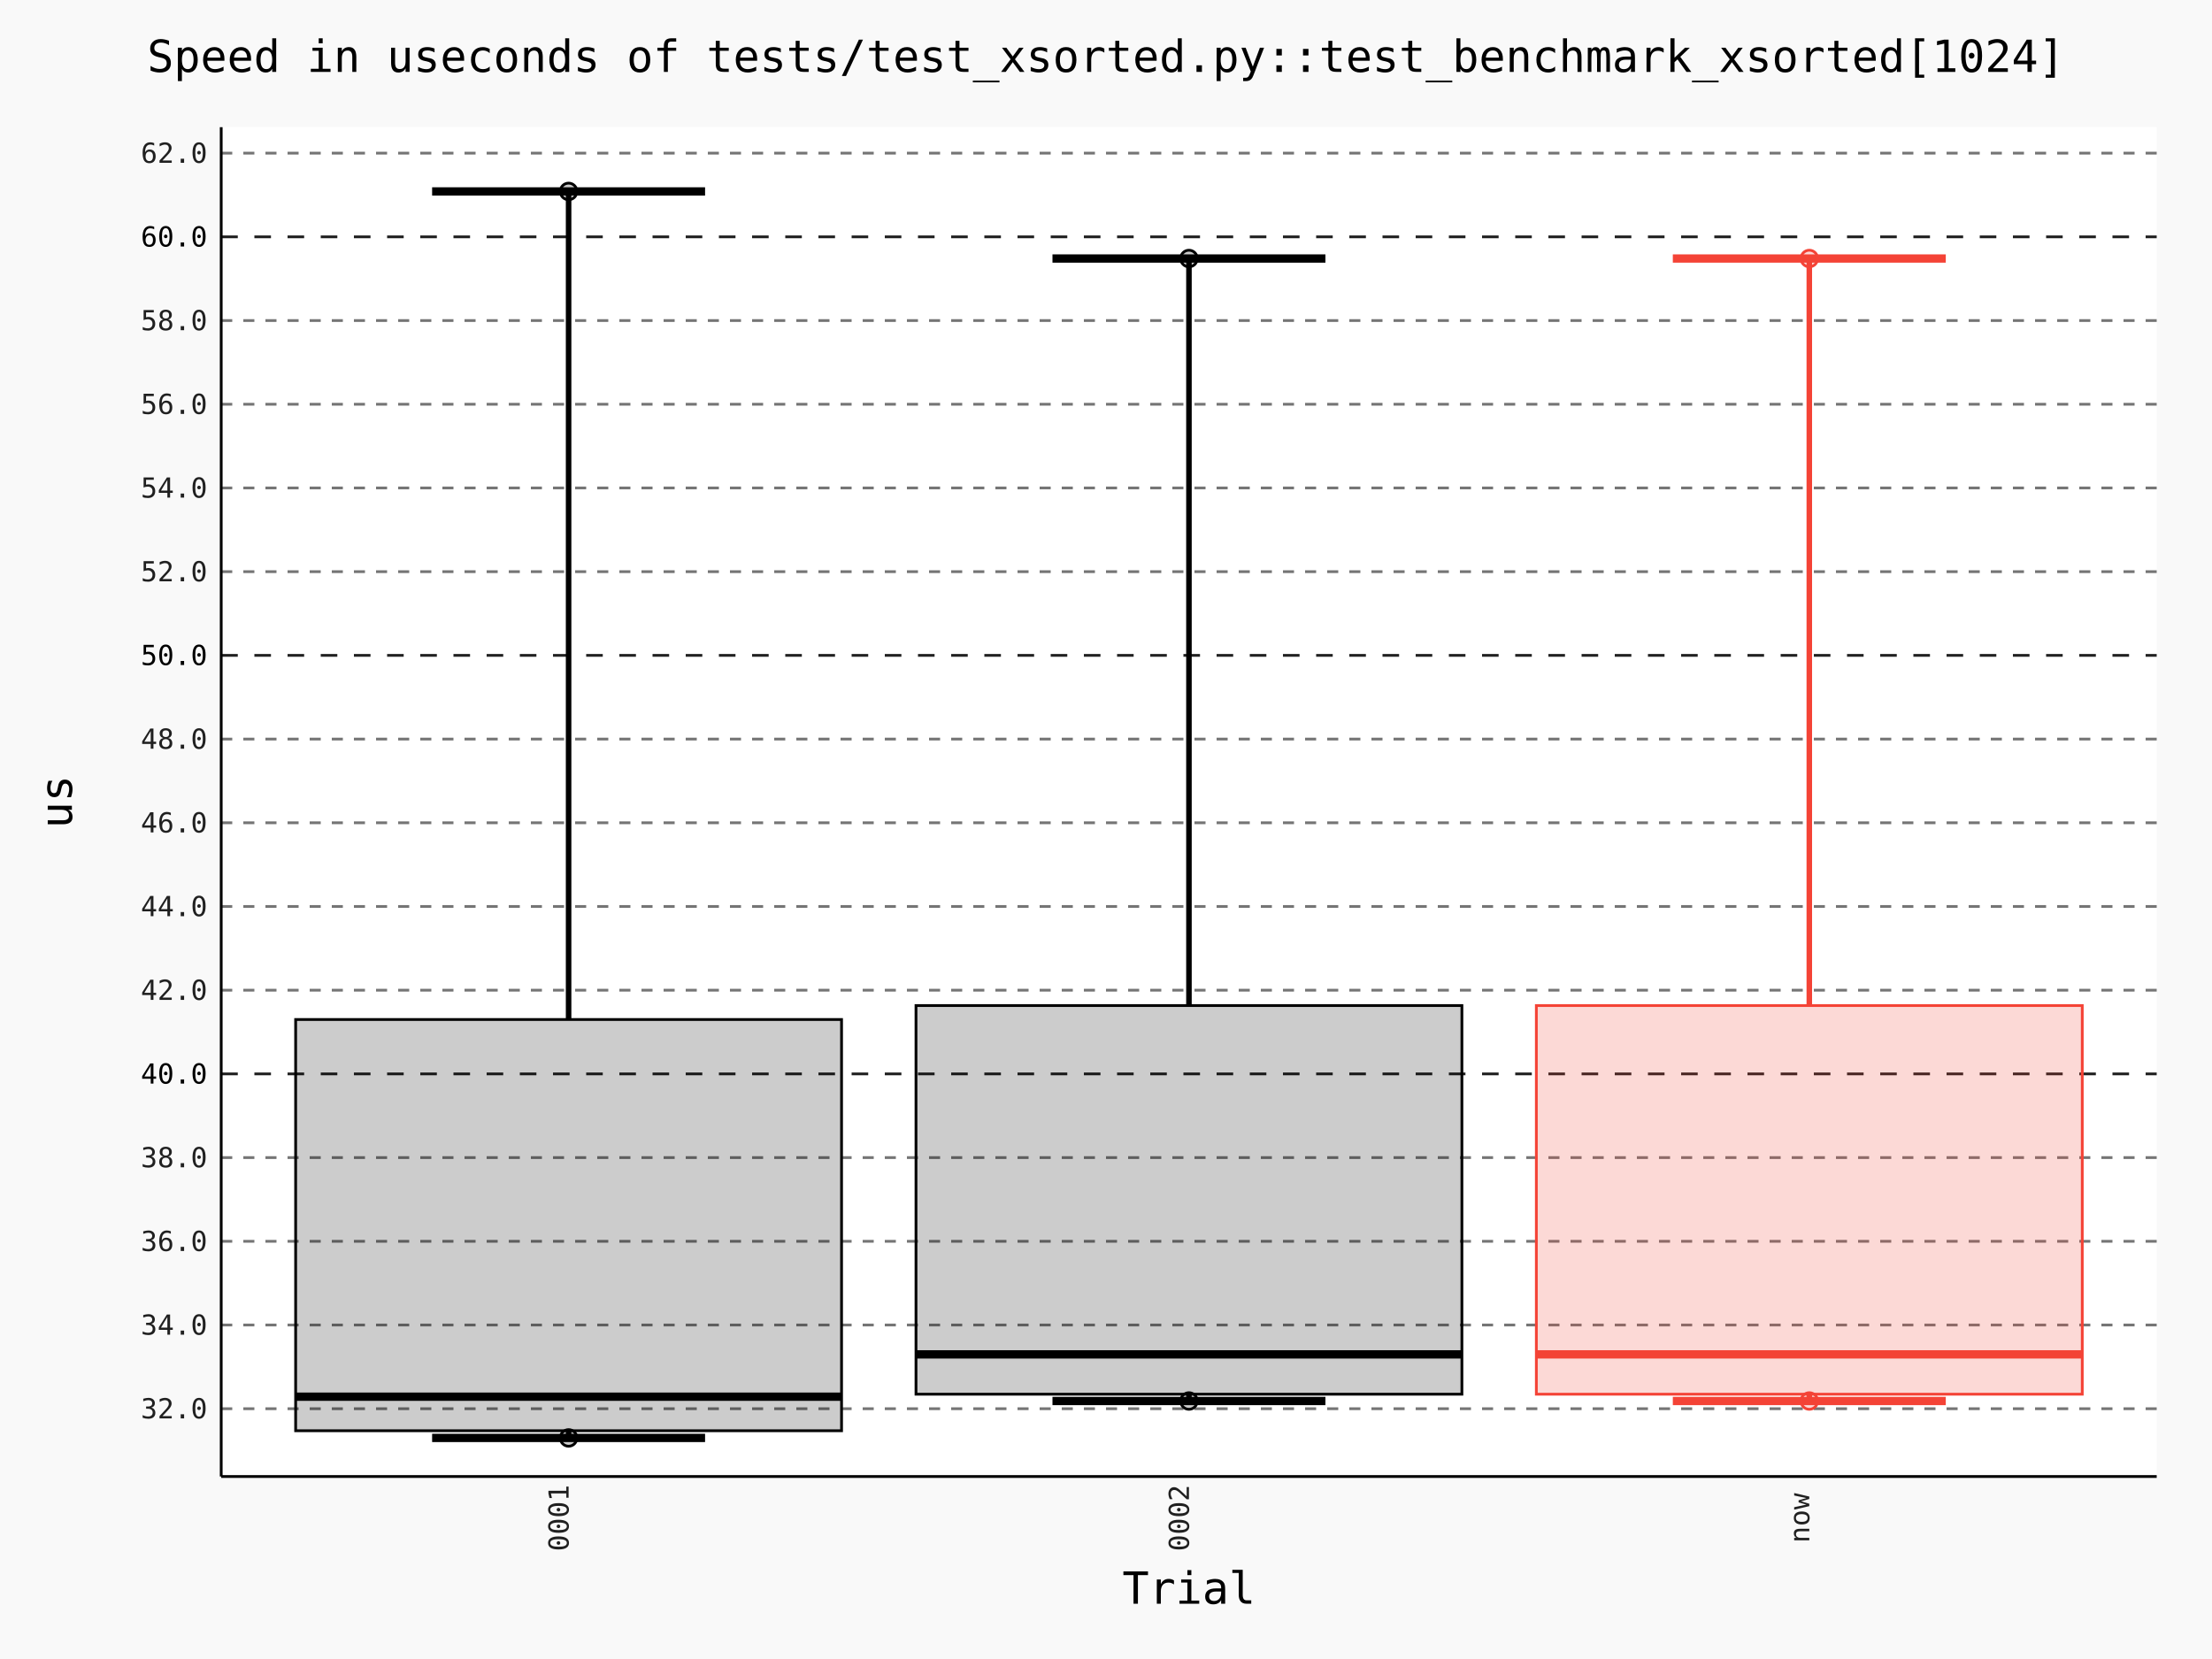
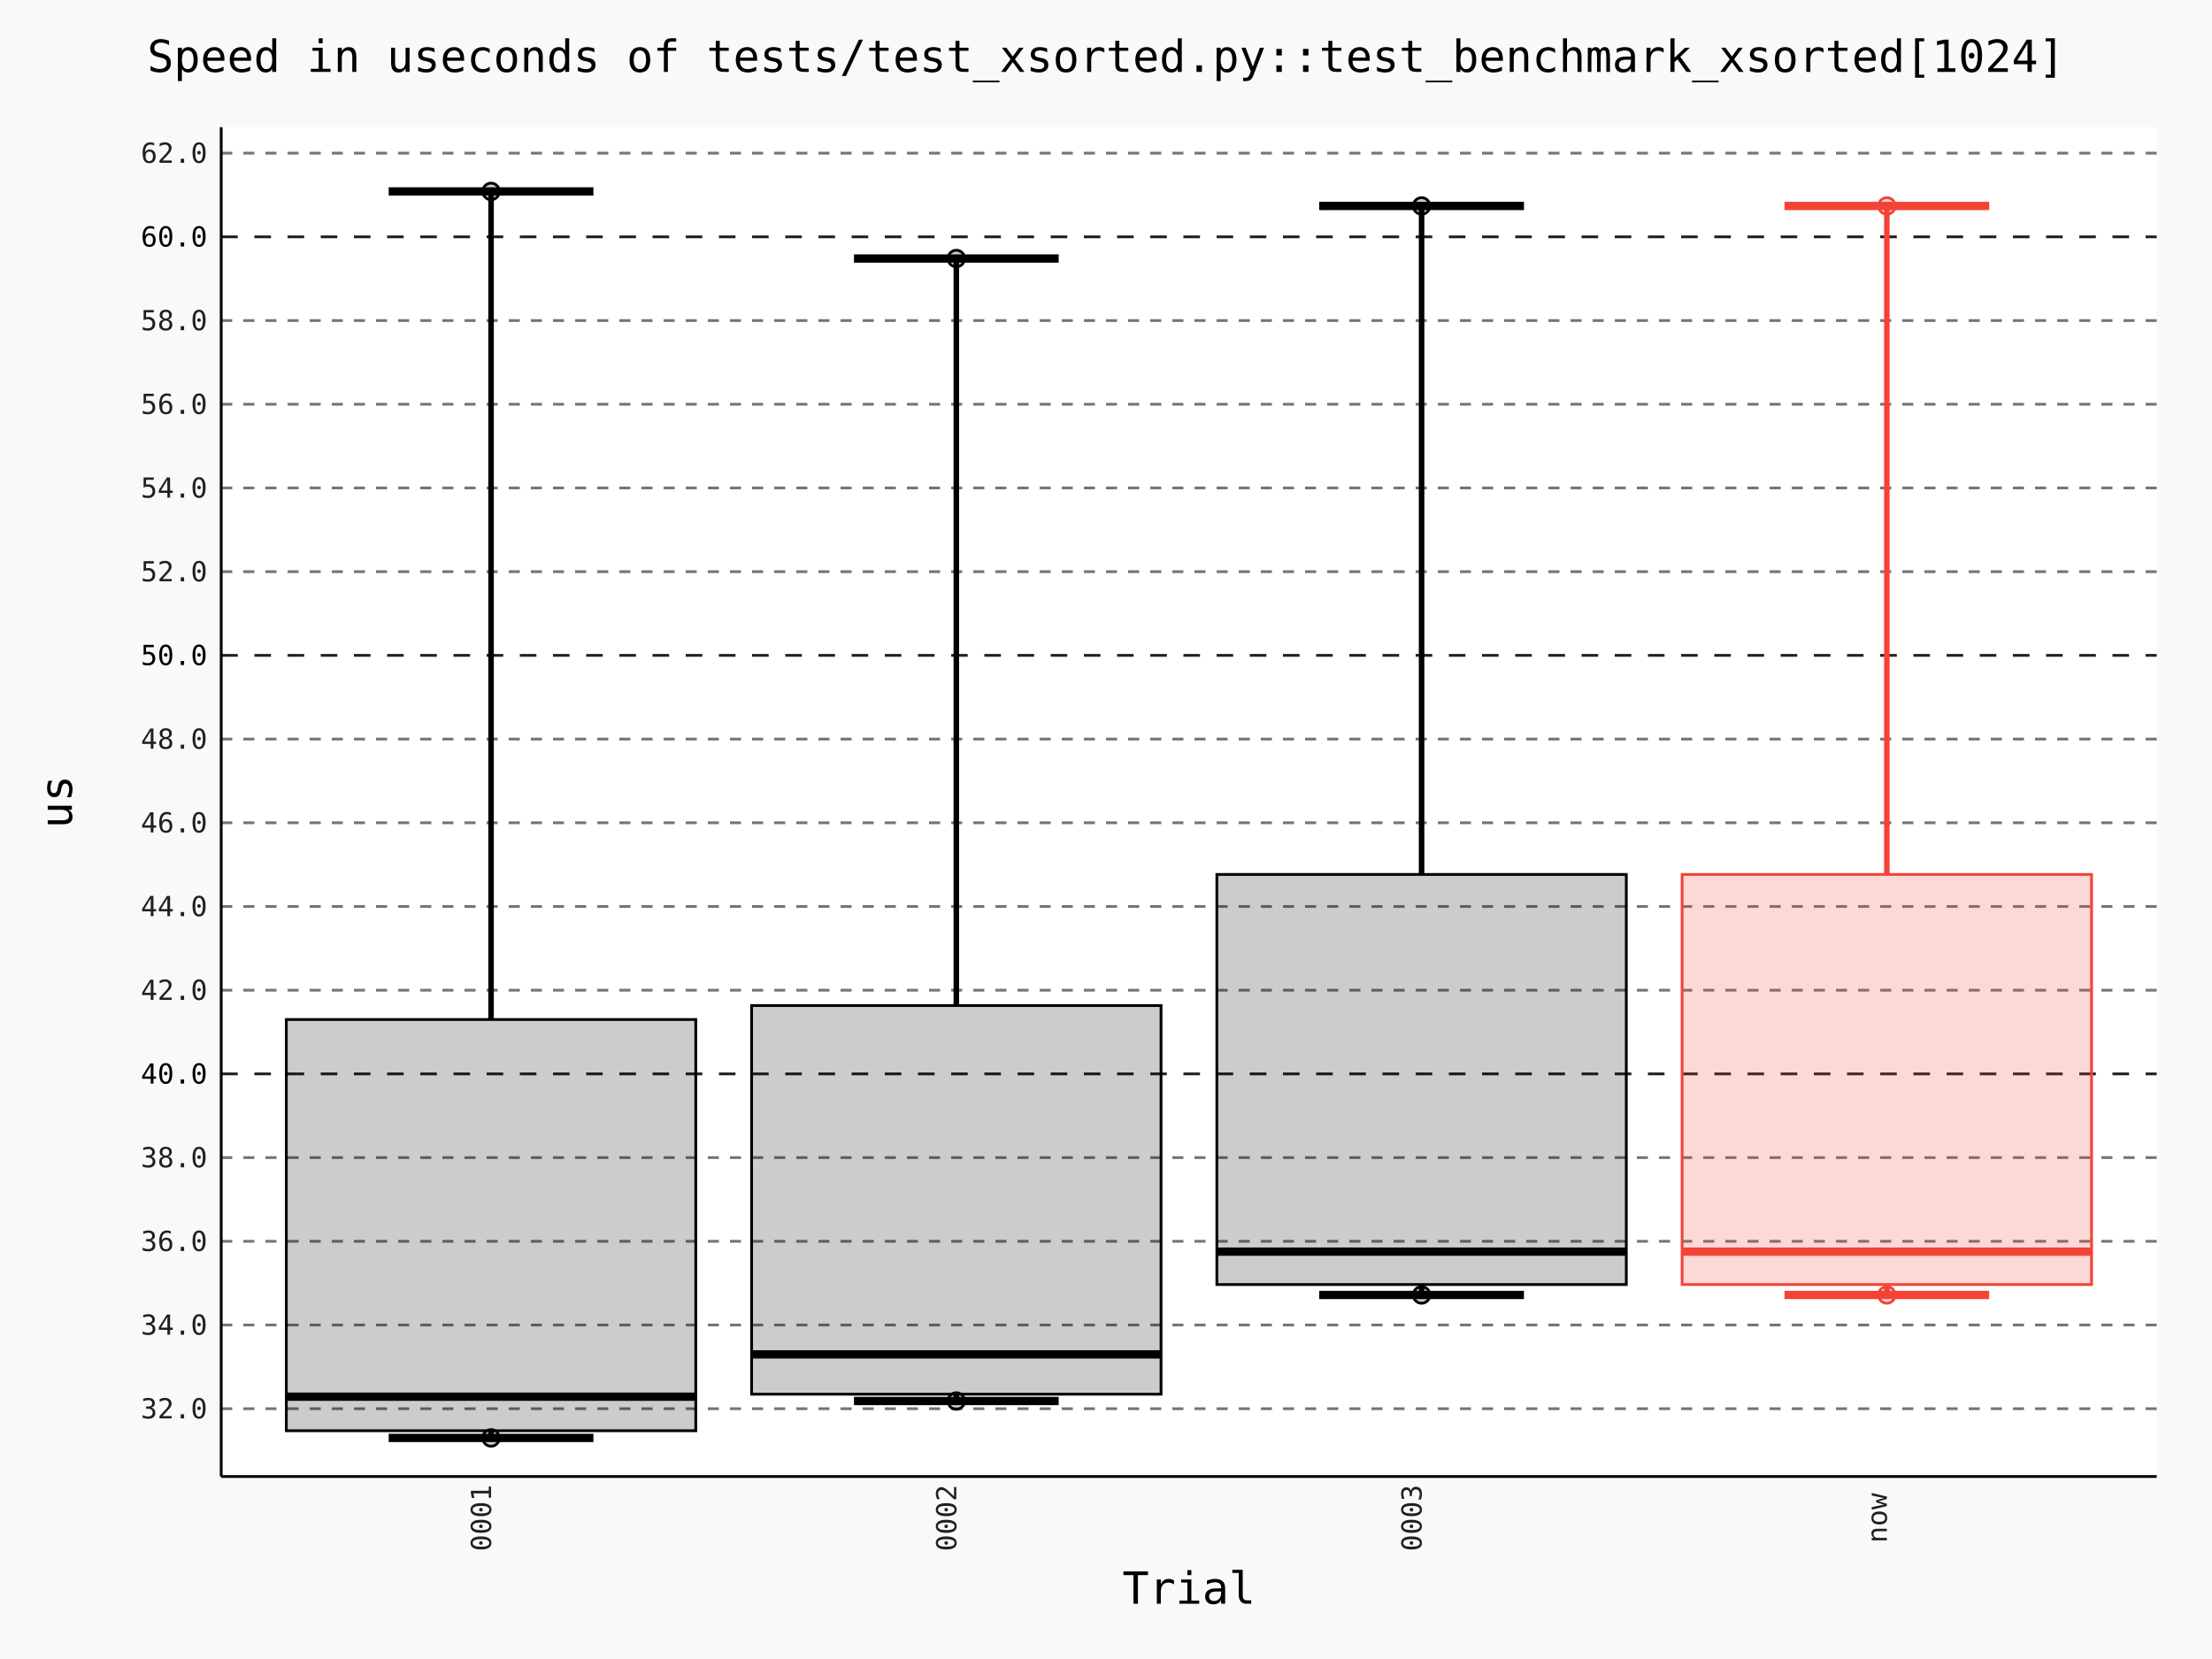
- <svg xmlns="http://www.w3.org/2000/svg" class="pygal-chart" id="chart-8044ca83-96c4-449f-812c-c28ac0d3507e" viewBox="0 0 800 600">
+ <svg xmlns="http://www.w3.org/2000/svg" class="pygal-chart" id="chart-0b7c1a80-2e9d-4292-9117-e01854d14b99" viewBox="0 0 800 600">
  <defs>
-     <style type="text/css">#chart-8044ca83-96c4-449f-812c-c28ac0d3507e{-webkit-user-select:none;-webkit-font-smoothing:antialiased;font-family:Consolas,"Deja Vu Sans Mono","Bitstream Vera Sans Mono","Courier New",monospace}#chart-8044ca83-96c4-449f-812c-c28ac0d3507e .title{font-family:Consolas,"Deja Vu Sans Mono","Bitstream Vera Sans Mono","Courier New",monospace;font-size:16px}#chart-8044ca83-96c4-449f-812c-c28ac0d3507e .legends .legend text{font-family:Consolas,"Deja Vu Sans Mono","Bitstream Vera Sans Mono","Courier New",monospace;font-size:14px}#chart-8044ca83-96c4-449f-812c-c28ac0d3507e .axis text{font-family:Consolas,"Deja Vu Sans Mono","Bitstream Vera Sans Mono","Courier New",monospace;font-size:10px}#chart-8044ca83-96c4-449f-812c-c28ac0d3507e .axis text.major{font-family:Consolas,"Deja Vu Sans Mono","Bitstream Vera Sans Mono","Courier New",monospace;font-size:10px}#chart-8044ca83-96c4-449f-812c-c28ac0d3507e .series text{font-family:Consolas,"Deja Vu Sans Mono","Bitstream Vera Sans Mono","Courier New",monospace;font-size:8px}#chart-8044ca83-96c4-449f-812c-c28ac0d3507e .tooltip{font-family:Consolas,"Deja Vu Sans Mono","Bitstream Vera Sans Mono","Courier New",monospace;font-size:14px}#chart-8044ca83-96c4-449f-812c-c28ac0d3507e text.no_data{font-family:Consolas,"Deja Vu Sans Mono","Bitstream Vera Sans Mono","Courier New",monospace;font-size:64px}
- #chart-8044ca83-96c4-449f-812c-c28ac0d3507e{background-color:rgba(249,249,249,1)}#chart-8044ca83-96c4-449f-812c-c28ac0d3507e path,#chart-8044ca83-96c4-449f-812c-c28ac0d3507e line,#chart-8044ca83-96c4-449f-812c-c28ac0d3507e rect,#chart-8044ca83-96c4-449f-812c-c28ac0d3507e circle{-webkit-transition:150ms;-moz-transition:150ms;transition:150ms}#chart-8044ca83-96c4-449f-812c-c28ac0d3507e .graph &gt; .background{fill:rgba(249,249,249,1)}#chart-8044ca83-96c4-449f-812c-c28ac0d3507e .plot &gt; .background{fill:rgba(255,255,255,1)}#chart-8044ca83-96c4-449f-812c-c28ac0d3507e .graph{fill:rgba(0,0,0,.87)}#chart-8044ca83-96c4-449f-812c-c28ac0d3507e text.no_data{fill:rgba(0,0,0,1)}#chart-8044ca83-96c4-449f-812c-c28ac0d3507e .title{fill:rgba(0,0,0,1)}#chart-8044ca83-96c4-449f-812c-c28ac0d3507e .legends .legend text{fill:rgba(0,0,0,.87)}#chart-8044ca83-96c4-449f-812c-c28ac0d3507e .legends .legend:hover text{fill:rgba(0,0,0,1)}#chart-8044ca83-96c4-449f-812c-c28ac0d3507e .axis .line{stroke:rgba(0,0,0,1)}#chart-8044ca83-96c4-449f-812c-c28ac0d3507e .axis .guide.line{stroke:rgba(0,0,0,.54)}#chart-8044ca83-96c4-449f-812c-c28ac0d3507e .axis .major.line{stroke:rgba(0,0,0,.87)}#chart-8044ca83-96c4-449f-812c-c28ac0d3507e .axis text.major{fill:rgba(0,0,0,1)}#chart-8044ca83-96c4-449f-812c-c28ac0d3507e .axis.y .guides:hover .guide.line,#chart-8044ca83-96c4-449f-812c-c28ac0d3507e .line-graph .axis.x .guides:hover .guide.line,#chart-8044ca83-96c4-449f-812c-c28ac0d3507e .stackedline-graph .axis.x .guides:hover .guide.line,#chart-8044ca83-96c4-449f-812c-c28ac0d3507e .xy-graph .axis.x .guides:hover .guide.line{stroke:rgba(0,0,0,1)}#chart-8044ca83-96c4-449f-812c-c28ac0d3507e .axis .guides:hover text{fill:rgba(0,0,0,1)}#chart-8044ca83-96c4-449f-812c-c28ac0d3507e .reactive{fill-opacity:.7}#chart-8044ca83-96c4-449f-812c-c28ac0d3507e .reactive.active,#chart-8044ca83-96c4-449f-812c-c28ac0d3507e .active .reactive{fill-opacity:.8;stroke-width:4}#chart-8044ca83-96c4-449f-812c-c28ac0d3507e .series text{fill:rgba(0,0,0,1)}#chart-8044ca83-96c4-449f-812c-c28ac0d3507e .tooltip rect{fill:rgba(255,255,255,1);stroke:rgba(0,0,0,1);-webkit-transition:opacity 150ms;-moz-transition:opacity 150ms;transition:opacity 150ms}#chart-8044ca83-96c4-449f-812c-c28ac0d3507e .tooltip .label{fill:rgba(0,0,0,.87)}#chart-8044ca83-96c4-449f-812c-c28ac0d3507e .tooltip .label{fill:rgba(0,0,0,.87)}#chart-8044ca83-96c4-449f-812c-c28ac0d3507e .tooltip .legend{font-size:.8em;fill:rgba(0,0,0,.54)}#chart-8044ca83-96c4-449f-812c-c28ac0d3507e .tooltip .x_label{font-size:.6em;fill:rgba(0,0,0,1)}#chart-8044ca83-96c4-449f-812c-c28ac0d3507e .tooltip .value{font-size:1.5em}#chart-8044ca83-96c4-449f-812c-c28ac0d3507e .map-element{fill:rgba(0,0,0,.87);stroke:rgba(0,0,0,.54) !important;opacity:.9;stroke-width:3;-webkit-transition:opacity 150ms;-moz-transition:opacity 150ms;transition:opacity 150ms}#chart-8044ca83-96c4-449f-812c-c28ac0d3507e .map-element:hover{opacity:1;stroke-width:10}#chart-8044ca83-96c4-449f-812c-c28ac0d3507e .color-0,#chart-8044ca83-96c4-449f-812c-c28ac0d3507e .color-0 a:visited{stroke:#000000;fill:#000000}#chart-8044ca83-96c4-449f-812c-c28ac0d3507e .color-1,#chart-8044ca83-96c4-449f-812c-c28ac0d3507e .color-1 a:visited{stroke:#000000;fill:#000000}#chart-8044ca83-96c4-449f-812c-c28ac0d3507e .color-2,#chart-8044ca83-96c4-449f-812c-c28ac0d3507e .color-2 a:visited{stroke:#F44336;fill:#F44336}#chart-8044ca83-96c4-449f-812c-c28ac0d3507e .text-overlay .color-0 text{fill:white}#chart-8044ca83-96c4-449f-812c-c28ac0d3507e .text-overlay .color-1 text{fill:white}#chart-8044ca83-96c4-449f-812c-c28ac0d3507e .text-overlay .color-2 text{fill:black}
- #chart-8044ca83-96c4-449f-812c-c28ac0d3507e text.no_data{text-anchor:middle}#chart-8044ca83-96c4-449f-812c-c28ac0d3507e .guide.line{fill-opacity:0}#chart-8044ca83-96c4-449f-812c-c28ac0d3507e .centered{text-anchor:middle}#chart-8044ca83-96c4-449f-812c-c28ac0d3507e .title{text-anchor:middle}#chart-8044ca83-96c4-449f-812c-c28ac0d3507e .legends .legend text{fill-opacity:1}#chart-8044ca83-96c4-449f-812c-c28ac0d3507e .axis.x text{text-anchor:middle}#chart-8044ca83-96c4-449f-812c-c28ac0d3507e .axis.x:not(.web) text[transform]{text-anchor:start}#chart-8044ca83-96c4-449f-812c-c28ac0d3507e .axis.y text{text-anchor:end}#chart-8044ca83-96c4-449f-812c-c28ac0d3507e .axis.y2 text{text-anchor:start}#chart-8044ca83-96c4-449f-812c-c28ac0d3507e .axis .guide.line{stroke-dasharray:4,4}#chart-8044ca83-96c4-449f-812c-c28ac0d3507e .axis .major.guide.line{stroke-dasharray:6,6}#chart-8044ca83-96c4-449f-812c-c28ac0d3507e .horizontal .axis.y .guide.line,#chart-8044ca83-96c4-449f-812c-c28ac0d3507e .horizontal .axis.y2 .guide.line,#chart-8044ca83-96c4-449f-812c-c28ac0d3507e .vertical .axis.x .guide.line{opacity:0}#chart-8044ca83-96c4-449f-812c-c28ac0d3507e .horizontal .axis.always_show .guide.line,#chart-8044ca83-96c4-449f-812c-c28ac0d3507e .vertical .axis.always_show .guide.line{opacity:1 !important}#chart-8044ca83-96c4-449f-812c-c28ac0d3507e .axis.y .guides:hover .guide.line,#chart-8044ca83-96c4-449f-812c-c28ac0d3507e .axis.y2 .guides:hover .guide.line,#chart-8044ca83-96c4-449f-812c-c28ac0d3507e .axis.x .guides:hover .guide.line{opacity:1}#chart-8044ca83-96c4-449f-812c-c28ac0d3507e .axis .guides:hover text{opacity:1}#chart-8044ca83-96c4-449f-812c-c28ac0d3507e .nofill{fill:none}#chart-8044ca83-96c4-449f-812c-c28ac0d3507e .subtle-fill{fill-opacity:.2}#chart-8044ca83-96c4-449f-812c-c28ac0d3507e .dot{stroke-width:1px;fill-opacity:1}#chart-8044ca83-96c4-449f-812c-c28ac0d3507e .dot.active{stroke-width:5px}#chart-8044ca83-96c4-449f-812c-c28ac0d3507e .dot.negative{fill:transparent}#chart-8044ca83-96c4-449f-812c-c28ac0d3507e text,#chart-8044ca83-96c4-449f-812c-c28ac0d3507e tspan{stroke:none !important}#chart-8044ca83-96c4-449f-812c-c28ac0d3507e .series text.active{opacity:1}#chart-8044ca83-96c4-449f-812c-c28ac0d3507e .tooltip rect{fill-opacity:.95;stroke-width:.5}#chart-8044ca83-96c4-449f-812c-c28ac0d3507e .tooltip text{fill-opacity:1}
+     <style type="text/css">#chart-0b7c1a80-2e9d-4292-9117-e01854d14b99{-webkit-user-select:none;-webkit-font-smoothing:antialiased;font-family:Consolas,"Deja Vu Sans Mono","Bitstream Vera Sans Mono","Courier New",monospace}#chart-0b7c1a80-2e9d-4292-9117-e01854d14b99 .title{font-family:Consolas,"Deja Vu Sans Mono","Bitstream Vera Sans Mono","Courier New",monospace;font-size:16px}#chart-0b7c1a80-2e9d-4292-9117-e01854d14b99 .legends .legend text{font-family:Consolas,"Deja Vu Sans Mono","Bitstream Vera Sans Mono","Courier New",monospace;font-size:14px}#chart-0b7c1a80-2e9d-4292-9117-e01854d14b99 .axis text{font-family:Consolas,"Deja Vu Sans Mono","Bitstream Vera Sans Mono","Courier New",monospace;font-size:10px}#chart-0b7c1a80-2e9d-4292-9117-e01854d14b99 .axis text.major{font-family:Consolas,"Deja Vu Sans Mono","Bitstream Vera Sans Mono","Courier New",monospace;font-size:10px}#chart-0b7c1a80-2e9d-4292-9117-e01854d14b99 .series text{font-family:Consolas,"Deja Vu Sans Mono","Bitstream Vera Sans Mono","Courier New",monospace;font-size:8px}#chart-0b7c1a80-2e9d-4292-9117-e01854d14b99 .tooltip{font-family:Consolas,"Deja Vu Sans Mono","Bitstream Vera Sans Mono","Courier New",monospace;font-size:14px}#chart-0b7c1a80-2e9d-4292-9117-e01854d14b99 text.no_data{font-family:Consolas,"Deja Vu Sans Mono","Bitstream Vera Sans Mono","Courier New",monospace;font-size:64px}
+ #chart-0b7c1a80-2e9d-4292-9117-e01854d14b99{background-color:rgba(249,249,249,1)}#chart-0b7c1a80-2e9d-4292-9117-e01854d14b99 path,#chart-0b7c1a80-2e9d-4292-9117-e01854d14b99 line,#chart-0b7c1a80-2e9d-4292-9117-e01854d14b99 rect,#chart-0b7c1a80-2e9d-4292-9117-e01854d14b99 circle{-webkit-transition:150ms;-moz-transition:150ms;transition:150ms}#chart-0b7c1a80-2e9d-4292-9117-e01854d14b99 .graph &gt; .background{fill:rgba(249,249,249,1)}#chart-0b7c1a80-2e9d-4292-9117-e01854d14b99 .plot &gt; .background{fill:rgba(255,255,255,1)}#chart-0b7c1a80-2e9d-4292-9117-e01854d14b99 .graph{fill:rgba(0,0,0,.87)}#chart-0b7c1a80-2e9d-4292-9117-e01854d14b99 text.no_data{fill:rgba(0,0,0,1)}#chart-0b7c1a80-2e9d-4292-9117-e01854d14b99 .title{fill:rgba(0,0,0,1)}#chart-0b7c1a80-2e9d-4292-9117-e01854d14b99 .legends .legend text{fill:rgba(0,0,0,.87)}#chart-0b7c1a80-2e9d-4292-9117-e01854d14b99 .legends .legend:hover text{fill:rgba(0,0,0,1)}#chart-0b7c1a80-2e9d-4292-9117-e01854d14b99 .axis .line{stroke:rgba(0,0,0,1)}#chart-0b7c1a80-2e9d-4292-9117-e01854d14b99 .axis .guide.line{stroke:rgba(0,0,0,.54)}#chart-0b7c1a80-2e9d-4292-9117-e01854d14b99 .axis .major.line{stroke:rgba(0,0,0,.87)}#chart-0b7c1a80-2e9d-4292-9117-e01854d14b99 .axis text.major{fill:rgba(0,0,0,1)}#chart-0b7c1a80-2e9d-4292-9117-e01854d14b99 .axis.y .guides:hover .guide.line,#chart-0b7c1a80-2e9d-4292-9117-e01854d14b99 .line-graph .axis.x .guides:hover .guide.line,#chart-0b7c1a80-2e9d-4292-9117-e01854d14b99 .stackedline-graph .axis.x .guides:hover .guide.line,#chart-0b7c1a80-2e9d-4292-9117-e01854d14b99 .xy-graph .axis.x .guides:hover .guide.line{stroke:rgba(0,0,0,1)}#chart-0b7c1a80-2e9d-4292-9117-e01854d14b99 .axis .guides:hover text{fill:rgba(0,0,0,1)}#chart-0b7c1a80-2e9d-4292-9117-e01854d14b99 .reactive{fill-opacity:.7}#chart-0b7c1a80-2e9d-4292-9117-e01854d14b99 .reactive.active,#chart-0b7c1a80-2e9d-4292-9117-e01854d14b99 .active .reactive{fill-opacity:.8;stroke-width:4}#chart-0b7c1a80-2e9d-4292-9117-e01854d14b99 .series text{fill:rgba(0,0,0,1)}#chart-0b7c1a80-2e9d-4292-9117-e01854d14b99 .tooltip rect{fill:rgba(255,255,255,1);stroke:rgba(0,0,0,1);-webkit-transition:opacity 150ms;-moz-transition:opacity 150ms;transition:opacity 150ms}#chart-0b7c1a80-2e9d-4292-9117-e01854d14b99 .tooltip .label{fill:rgba(0,0,0,.87)}#chart-0b7c1a80-2e9d-4292-9117-e01854d14b99 .tooltip .label{fill:rgba(0,0,0,.87)}#chart-0b7c1a80-2e9d-4292-9117-e01854d14b99 .tooltip .legend{font-size:.8em;fill:rgba(0,0,0,.54)}#chart-0b7c1a80-2e9d-4292-9117-e01854d14b99 .tooltip .x_label{font-size:.6em;fill:rgba(0,0,0,1)}#chart-0b7c1a80-2e9d-4292-9117-e01854d14b99 .tooltip .value{font-size:1.5em}#chart-0b7c1a80-2e9d-4292-9117-e01854d14b99 .map-element{fill:rgba(0,0,0,.87);stroke:rgba(0,0,0,.54) !important;opacity:.9;stroke-width:3;-webkit-transition:opacity 150ms;-moz-transition:opacity 150ms;transition:opacity 150ms}#chart-0b7c1a80-2e9d-4292-9117-e01854d14b99 .map-element:hover{opacity:1;stroke-width:10}#chart-0b7c1a80-2e9d-4292-9117-e01854d14b99 .color-0,#chart-0b7c1a80-2e9d-4292-9117-e01854d14b99 .color-0 a:visited{stroke:#000000;fill:#000000}#chart-0b7c1a80-2e9d-4292-9117-e01854d14b99 .color-1,#chart-0b7c1a80-2e9d-4292-9117-e01854d14b99 .color-1 a:visited{stroke:#000000;fill:#000000}#chart-0b7c1a80-2e9d-4292-9117-e01854d14b99 .color-2,#chart-0b7c1a80-2e9d-4292-9117-e01854d14b99 .color-2 a:visited{stroke:#000000;fill:#000000}#chart-0b7c1a80-2e9d-4292-9117-e01854d14b99 .color-3,#chart-0b7c1a80-2e9d-4292-9117-e01854d14b99 .color-3 a:visited{stroke:#F44336;fill:#F44336}#chart-0b7c1a80-2e9d-4292-9117-e01854d14b99 .text-overlay .color-0 text{fill:white}#chart-0b7c1a80-2e9d-4292-9117-e01854d14b99 .text-overlay .color-1 text{fill:white}#chart-0b7c1a80-2e9d-4292-9117-e01854d14b99 .text-overlay .color-2 text{fill:white}#chart-0b7c1a80-2e9d-4292-9117-e01854d14b99 .text-overlay .color-3 text{fill:black}
+ #chart-0b7c1a80-2e9d-4292-9117-e01854d14b99 text.no_data{text-anchor:middle}#chart-0b7c1a80-2e9d-4292-9117-e01854d14b99 .guide.line{fill-opacity:0}#chart-0b7c1a80-2e9d-4292-9117-e01854d14b99 .centered{text-anchor:middle}#chart-0b7c1a80-2e9d-4292-9117-e01854d14b99 .title{text-anchor:middle}#chart-0b7c1a80-2e9d-4292-9117-e01854d14b99 .legends .legend text{fill-opacity:1}#chart-0b7c1a80-2e9d-4292-9117-e01854d14b99 .axis.x text{text-anchor:middle}#chart-0b7c1a80-2e9d-4292-9117-e01854d14b99 .axis.x:not(.web) text[transform]{text-anchor:start}#chart-0b7c1a80-2e9d-4292-9117-e01854d14b99 .axis.y text{text-anchor:end}#chart-0b7c1a80-2e9d-4292-9117-e01854d14b99 .axis.y2 text{text-anchor:start}#chart-0b7c1a80-2e9d-4292-9117-e01854d14b99 .axis .guide.line{stroke-dasharray:4,4}#chart-0b7c1a80-2e9d-4292-9117-e01854d14b99 .axis .major.guide.line{stroke-dasharray:6,6}#chart-0b7c1a80-2e9d-4292-9117-e01854d14b99 .horizontal .axis.y .guide.line,#chart-0b7c1a80-2e9d-4292-9117-e01854d14b99 .horizontal .axis.y2 .guide.line,#chart-0b7c1a80-2e9d-4292-9117-e01854d14b99 .vertical .axis.x .guide.line{opacity:0}#chart-0b7c1a80-2e9d-4292-9117-e01854d14b99 .horizontal .axis.always_show .guide.line,#chart-0b7c1a80-2e9d-4292-9117-e01854d14b99 .vertical .axis.always_show .guide.line{opacity:1 !important}#chart-0b7c1a80-2e9d-4292-9117-e01854d14b99 .axis.y .guides:hover .guide.line,#chart-0b7c1a80-2e9d-4292-9117-e01854d14b99 .axis.y2 .guides:hover .guide.line,#chart-0b7c1a80-2e9d-4292-9117-e01854d14b99 .axis.x .guides:hover .guide.line{opacity:1}#chart-0b7c1a80-2e9d-4292-9117-e01854d14b99 .axis .guides:hover text{opacity:1}#chart-0b7c1a80-2e9d-4292-9117-e01854d14b99 .nofill{fill:none}#chart-0b7c1a80-2e9d-4292-9117-e01854d14b99 .subtle-fill{fill-opacity:.2}#chart-0b7c1a80-2e9d-4292-9117-e01854d14b99 .dot{stroke-width:1px;fill-opacity:1}#chart-0b7c1a80-2e9d-4292-9117-e01854d14b99 .dot.active{stroke-width:5px}#chart-0b7c1a80-2e9d-4292-9117-e01854d14b99 .dot.negative{fill:transparent}#chart-0b7c1a80-2e9d-4292-9117-e01854d14b99 text,#chart-0b7c1a80-2e9d-4292-9117-e01854d14b99 tspan{stroke:none !important}#chart-0b7c1a80-2e9d-4292-9117-e01854d14b99 .series text.active{opacity:1}#chart-0b7c1a80-2e9d-4292-9117-e01854d14b99 .tooltip rect{fill-opacity:.95;stroke-width:.5}#chart-0b7c1a80-2e9d-4292-9117-e01854d14b99 .tooltip text{fill-opacity:1}
.axis.x text{text-anchor:middle !important}.tooltip .value{font-size:1em !important}</style>
  </defs>
  <g class="graph plot-graph vertical">
    <rect class="background" height="600" width="800" x="0" y="0" />
    <g class="plot" transform="translate(80, 46)">
      <rect class="background" height="488" width="700.0" x="0" y="0" />
      <g class="axis y">
        <path class="line" d="M0 488 h700" />
        <g class="guides">
          <path class="guide line" d="M0 463.479 h700" />
          <text class="" x="-5" y="466.979">32.0</text>
        </g>
        <g class="guides">
          <path class="guide line" d="M0 433.206 h700" />
          <text class="" x="-5" y="436.706">34.0</text>
        </g>
        <g class="guides">
          <path class="guide line" d="M0 402.933 h700" />
          <text class="" x="-5" y="406.433">36.0</text>
        </g>
        <g class="guides">
          <path class="guide line" d="M0 372.66 h700" />
          <text class="" x="-5" y="376.16">38.0</text>
        </g>
        <g class="guides">
          <path class="major guide line" d="M0 342.387 h700" />
          <text class="major" x="-5" y="345.887">40.0</text>
        </g>
        <g class="guides">
          <path class="guide line" d="M0 312.114 h700" />
          <text class="" x="-5" y="315.614">42.0</text>
        </g>
        <g class="guides">
          <path class="guide line" d="M0 281.841 h700" />
          <text class="" x="-5" y="285.341">44.0</text>
        </g>
        <g class="guides">
          <path class="guide line" d="M0 251.568 h700" />
          <text class="" x="-5" y="255.068">46.0</text>
        </g>
        <g class="guides">
          <path class="guide line" d="M0 221.295 h700" />
          <text class="" x="-5" y="224.795">48.0</text>
        </g>
        <g class="guides">
          <path class="major guide line" d="M0 191.022 h700" />
          <text class="major" x="-5" y="194.522">50.0</text>
        </g>
        <g class="guides">
          <path class="guide line" d="M0 160.749 h700" />
          <text class="" x="-5" y="164.249">52.0</text>
        </g>
        <g class="guides">
          <path class="guide line" d="M0 130.476 h700" />
          <text class="" x="-5" y="133.976">54.0</text>
        </g>
        <g class="guides">
          <path class="guide line" d="M0 100.203 h700" />
          <text class="" x="-5" y="103.703">56.0</text>
        </g>
        <g class="guides">
          <path class="guide line" d="M0 69.931 h700" />
          <text class="" x="-5" y="73.431">58.0</text>
        </g>
        <g class="guides">
          <path class="major guide line" d="M0 39.658 h700" />
          <text class="major" x="-5" y="43.158">60.0</text>
        </g>
        <g class="guides">
          <path class="guide line" d="M0 9.385 h700" />
          <text class="" x="-5" y="12.885">62.0</text>
        </g>
      </g>
      <g class="axis x">
        <path class="line" d="M0 0 v488" />
        <g class="guides">
-           <path class="guide line" d="M125.641 0 v488" />
-           <text class="" transform="rotate(-90 125.641 503)" x="125.641" y="503.0">0001</text>
+           <path class="guide line" d="M97.596 0 v488" />
+           <text class="" transform="rotate(-90 97.59615 503)" x="97.596" y="503.0">0001</text>
        </g>
        <g class="guides">
-           <path class="guide line" d="M350 0 v488" />
-           <text class="" transform="rotate(-90 350 503)" x="350.0" y="503.0">0002</text>
+           <path class="guide line" d="M265.865 0 v488" />
+           <text class="" transform="rotate(-90 265.8654 503)" x="265.865" y="503.0">0002</text>
        </g>
        <g class="guides">
-           <path class="guide line" d="M574.359 0 v488" />
-           <text class="" transform="rotate(-90 574.359 503)" x="574.359" y="503.0">now</text>
+           <path class="guide line" d="M434.135 0 v488" />
+           <text class="" transform="rotate(-90 434.1346 503)" x="434.135" y="503.0">0003</text>
+         </g>
+         <g class="guides">
+           <path class="guide line" d="M602.404 0 v488" />
+           <text class="" transform="rotate(-90 602.4038 503)" x="602.404" y="503.0">now</text>
        </g>
      </g>
      <g class="series serie-0 color-0">
        <g class="boxes">
          <g class="box">
-             <path class="reactive tooltip-trigger" d="M76.282 474.044 L175 474.044" stroke-width="3" />
-             <path class="reactive tooltip-trigger" d="M26.923 459.135 L224.359 459.135" stroke-width="3" />
-             <path class="reactive tooltip-trigger" d="M76.282 23.234 L175 23.234" stroke-width="3" />
-             <path class="reactive tooltip-trigger" d="M125.641 474.044 L125.641 471.444" stroke-width="2" />
-             <path class="reactive tooltip-trigger" d="M125.641 23.234 L125.641 322.721" stroke-width="2" />
-             <rect class="subtle-fill reactive tooltip-trigger" height="148.723" width="197.436" x="26.923" y="322.721" />
-             <circle class="subtle-fill reactive tooltip-trigger" cx="125.641" cy="474.044" r="3" />
-             <circle class="subtle-fill reactive tooltip-trigger" cx="125.641" cy="23.234" r="3" />
+             <path class="reactive tooltip-trigger" d="M60.577 474.044 L134.615 474.044" stroke-width="3" />
+             <path class="reactive tooltip-trigger" d="M23.558 459.135 L171.635 459.135" stroke-width="3" />
+             <path class="reactive tooltip-trigger" d="M60.577 23.234 L134.615 23.234" stroke-width="3" />
+             <path class="reactive tooltip-trigger" d="M97.596 474.044 L97.596 471.444" stroke-width="2" />
+             <path class="reactive tooltip-trigger" d="M97.596 23.234 L97.596 322.721" stroke-width="2" />
+             <rect class="subtle-fill reactive tooltip-trigger" height="148.723" width="148.077" x="23.558" y="322.721" />
+             <circle class="subtle-fill reactive tooltip-trigger" cx="97.596" cy="474.044" r="3" />
+             <circle class="subtle-fill reactive tooltip-trigger" cx="97.596" cy="23.234" r="3" />
          </g>
        </g>
      </g>
      <g class="series serie-1 color-1">
        <g class="boxes">
          <g class="box">
-             <path class="reactive tooltip-trigger" d="M300.641 460.694 L399.359 460.694" stroke-width="3" />
-             <path class="reactive tooltip-trigger" d="M251.282 443.832 L448.718 443.832" stroke-width="3" />
-             <path class="reactive tooltip-trigger" d="M300.641 47.498 L399.359 47.498" stroke-width="3" />
-             <path class="reactive tooltip-trigger" d="M350 460.694 L350 458.23" stroke-width="2" />
-             <path class="reactive tooltip-trigger" d="M350 47.498 L350 317.673" stroke-width="2" />
-             <rect class="subtle-fill reactive tooltip-trigger" height="140.557" width="197.436" x="251.282" y="317.673" />
-             <circle class="subtle-fill reactive tooltip-trigger" cx="350.0" cy="460.694" r="3" />
-             <circle class="subtle-fill reactive tooltip-trigger" cx="350.0" cy="47.498" r="3" />
+             <path class="reactive tooltip-trigger" d="M228.846 460.694 L302.885 460.694" stroke-width="3" />
+             <path class="reactive tooltip-trigger" d="M191.827 443.832 L339.904 443.832" stroke-width="3" />
+             <path class="reactive tooltip-trigger" d="M228.846 47.498 L302.885 47.498" stroke-width="3" />
+             <path class="reactive tooltip-trigger" d="M265.865 460.694 L265.865 458.23" stroke-width="2" />
+             <path class="reactive tooltip-trigger" d="M265.865 47.498 L265.865 317.673" stroke-width="2" />
+             <rect class="subtle-fill reactive tooltip-trigger" height="140.557" width="148.077" x="191.827" y="317.673" />
+             <circle class="subtle-fill reactive tooltip-trigger" cx="265.865" cy="460.694" r="3" />
+             <circle class="subtle-fill reactive tooltip-trigger" cx="265.865" cy="47.498" r="3" />
          </g>
        </g>
      </g>
      <g class="series serie-2 color-2">
        <g class="boxes">
          <g class="box">
-             <path class="reactive tooltip-trigger" d="M525 460.694 L623.718 460.694" stroke-width="3" />
-             <path class="reactive tooltip-trigger" d="M475.641 443.832 L673.077 443.832" stroke-width="3" />
-             <path class="reactive tooltip-trigger" d="M525 47.498 L623.718 47.498" stroke-width="3" />
-             <path class="reactive tooltip-trigger" d="M574.359 460.694 L574.359 458.23" stroke-width="2" />
-             <path class="reactive tooltip-trigger" d="M574.359 47.498 L574.359 317.673" stroke-width="2" />
-             <rect class="subtle-fill reactive tooltip-trigger" height="140.557" width="197.436" x="475.641" y="317.673" />
-             <circle class="subtle-fill reactive tooltip-trigger" cx="574.359" cy="460.694" r="3" />
-             <circle class="subtle-fill reactive tooltip-trigger" cx="574.359" cy="47.498" r="3" />
+             <path class="reactive tooltip-trigger" d="M397.115 422.338 L471.154 422.338" stroke-width="3" />
+             <path class="reactive tooltip-trigger" d="M360.096 406.672 L508.173 406.672" stroke-width="3" />
+             <path class="reactive tooltip-trigger" d="M397.115 28.487 L471.154 28.487" stroke-width="3" />
+             <path class="reactive tooltip-trigger" d="M434.135 422.338 L434.135 418.569" stroke-width="2" />
+             <path class="reactive tooltip-trigger" d="M434.135 28.487 L434.135 270.258" stroke-width="2" />
+             <rect class="subtle-fill reactive tooltip-trigger" height="148.311" width="148.077" x="360.096" y="270.258" />
+             <circle class="subtle-fill reactive tooltip-trigger" cx="434.135" cy="422.338" r="3" />
+             <circle class="subtle-fill reactive tooltip-trigger" cx="434.135" cy="28.487" r="3" />
+           </g>
+         </g>
+       </g>
+       <g class="series serie-3 color-3">
+         <g class="boxes">
+           <g class="box">
+             <path class="reactive tooltip-trigger" d="M565.385 422.338 L639.423 422.338" stroke-width="3" />
+             <path class="reactive tooltip-trigger" d="M528.365 406.672 L676.442 406.672" stroke-width="3" />
+             <path class="reactive tooltip-trigger" d="M565.385 28.487 L639.423 28.487" stroke-width="3" />
+             <path class="reactive tooltip-trigger" d="M602.404 422.338 L602.404 418.569" stroke-width="2" />
+             <path class="reactive tooltip-trigger" d="M602.404 28.487 L602.404 270.258" stroke-width="2" />
+             <rect class="subtle-fill reactive tooltip-trigger" height="148.311" width="148.077" x="528.365" y="270.258" />
+             <circle class="subtle-fill reactive tooltip-trigger" cx="602.404" cy="422.338" r="3" />
+             <circle class="subtle-fill reactive tooltip-trigger" cx="602.404" cy="28.487" r="3" />
          </g>
        </g>
      </g>
    </g>
    <g class="titles">
      <text class="title plot_title" x="400.0" y="26">Speed in useconds of tests/test_xsorted.py::test_benchmark_xsorted[1024]</text>
      <text class="title" x="430.0" y="580">Trial</text>
      <text class="title" transform="rotate(-90 0 290)" x="0" y="316.0">us</text>
    </g>
    <g class="plot overlay" transform="translate(80, 46)">
      <g class="series serie-0 color-0" />
      <g class="series serie-1 color-1" />
      <g class="series serie-2 color-2" />
+       <g class="series serie-3 color-3" />
    </g>
    <g class="plot text-overlay" transform="translate(80, 46)">
      <g class="series serie-0 color-0" />
      <g class="series serie-1 color-1" />
      <g class="series serie-2 color-2" />
+       <g class="series serie-3 color-3" />
    </g>
    <g class="plot tooltip-overlay" transform="translate(80, 46)">
      <g class="tooltip" style="opacity: 0" transform="translate(0 0)">
        <rect class="tooltip-box" height="0" rx="0" ry="0" width="0" />
        <g class="text" />
      </g>
    </g>
  </g>
</svg>
